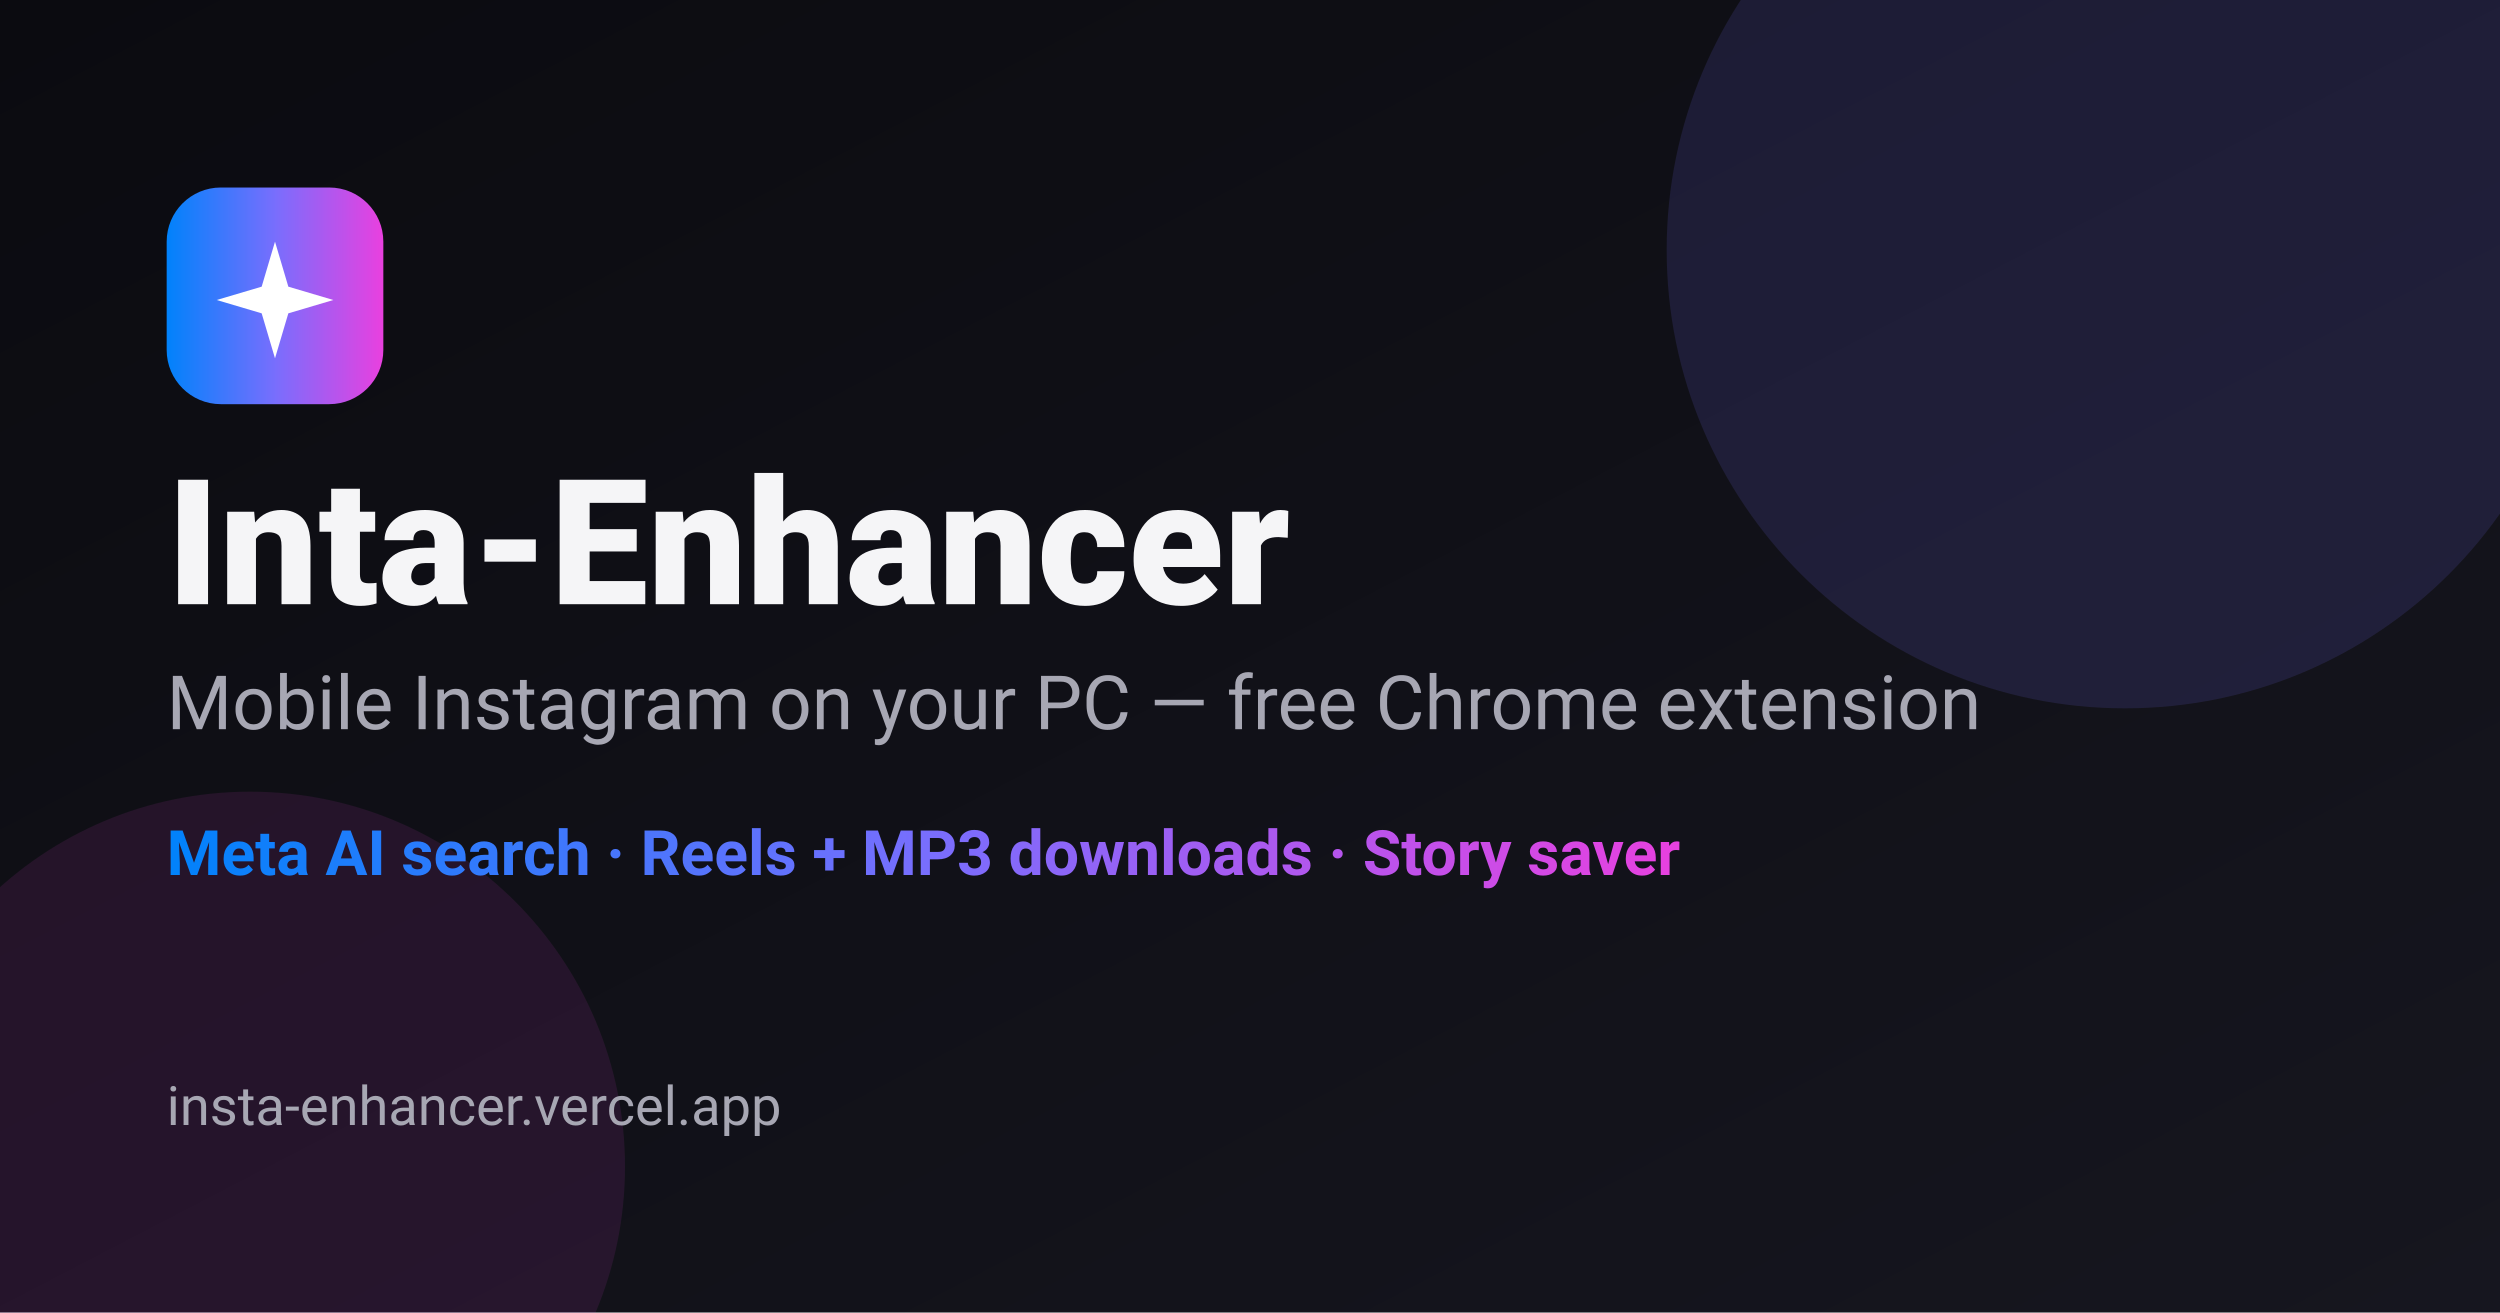
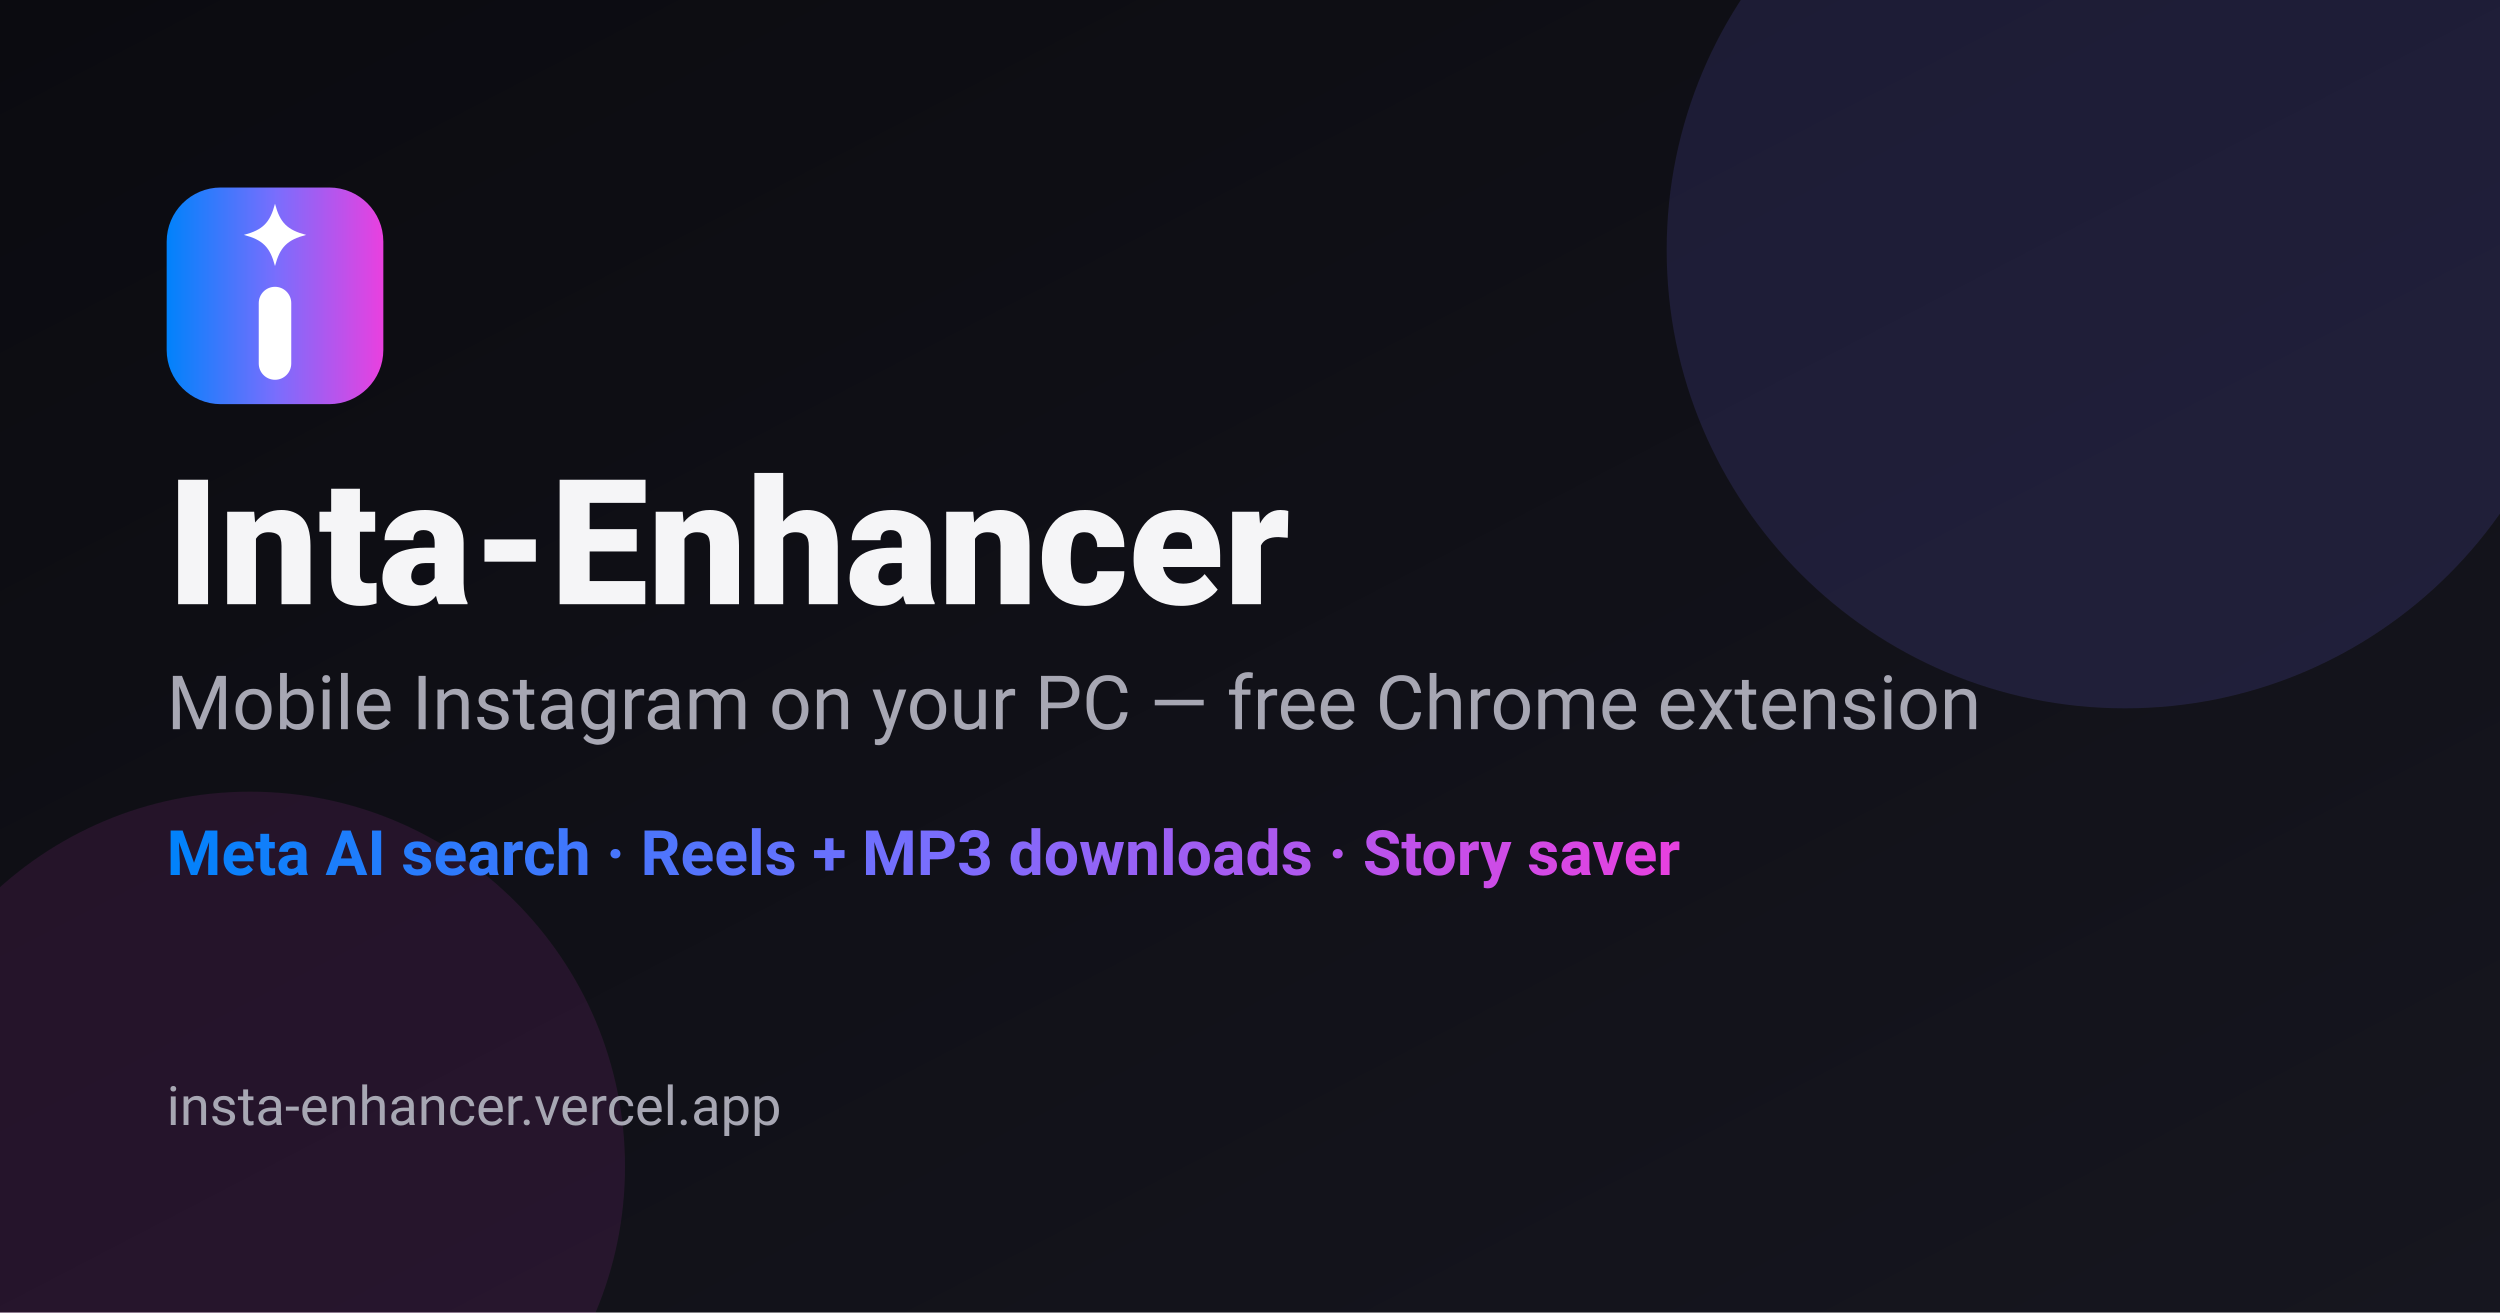
<svg xmlns="http://www.w3.org/2000/svg" width="1200" height="630" viewBox="0 0 1200 630">
  <defs>
    <linearGradient id="bg" x1="0" y1="0" x2="1" y2="1">
      <stop offset="0" stop-color="#0b0b10" />
      <stop offset="1" stop-color="#16161f" />
    </linearGradient>
    <linearGradient id="acc" x1="0" y1="0" x2="1" y2="0">
      <stop offset="0" stop-color="#0082FB" />
      <stop offset="0.5" stop-color="#786EFD" />
      <stop offset="1" stop-color="#E940DF" />
    </linearGradient>
  </defs>
  <rect width="1200" height="630" fill="url(#bg)" />
  <circle cx="1020" cy="120" r="220" fill="#786EFD" opacity="0.14" />
  <circle cx="120" cy="560" r="180" fill="#E940DF" opacity="0.10" />
-   <rect x="80" y="90" width="104" height="104" rx="26" fill="url(#acc)" />
-   <path d="M132 116l6.4 21.6L160 144l-21.6 6.4L132 172l-6.4-21.6L104 144l21.6-6.4z" fill="#fff" />
+   <g transform="translate(80,90) scale(4.3333)">
+     <rect width="24" height="24" rx="6" fill="url(#acc)" />
+     <path d="M12 1.8c.55 2.1 1.35 2.9 3.45 3.45-2.1.55-2.9 1.35-3.45 3.45-.55-2.1-1.35-2.9-3.45-3.45 2.1-.55 2.9-1.35 3.45-3.45z" fill="#fff" />
+     <rect x="10.2" y="11" width="3.6" height="10.3" rx="1.8" fill="#fff" />
+   </g>
  <text x="80" y="290" font-family="-apple-system,'Segoe UI',Roboto,Arial,sans-serif" font-size="84" font-weight="800" fill="#f5f5f7">Inta-Enhancer</text>
  <text x="80" y="350" font-family="-apple-system,'Segoe UI',Roboto,Arial,sans-serif" font-size="36" fill="#a7a7b3">Mobile Instagram on your PC — free Chrome extension</text>
  <text x="80" y="420" font-family="-apple-system,'Segoe UI',Roboto,Arial,sans-serif" font-size="30" font-weight="700" fill="url(#acc)">Meta AI search · Reels + MP3 downloads · Story saver</text>
  <text x="80" y="540" font-family="-apple-system,'Segoe UI',Roboto,Arial,sans-serif" font-size="26" fill="#a7a7b3">insta-enhancer.vercel.app</text>
</svg>
